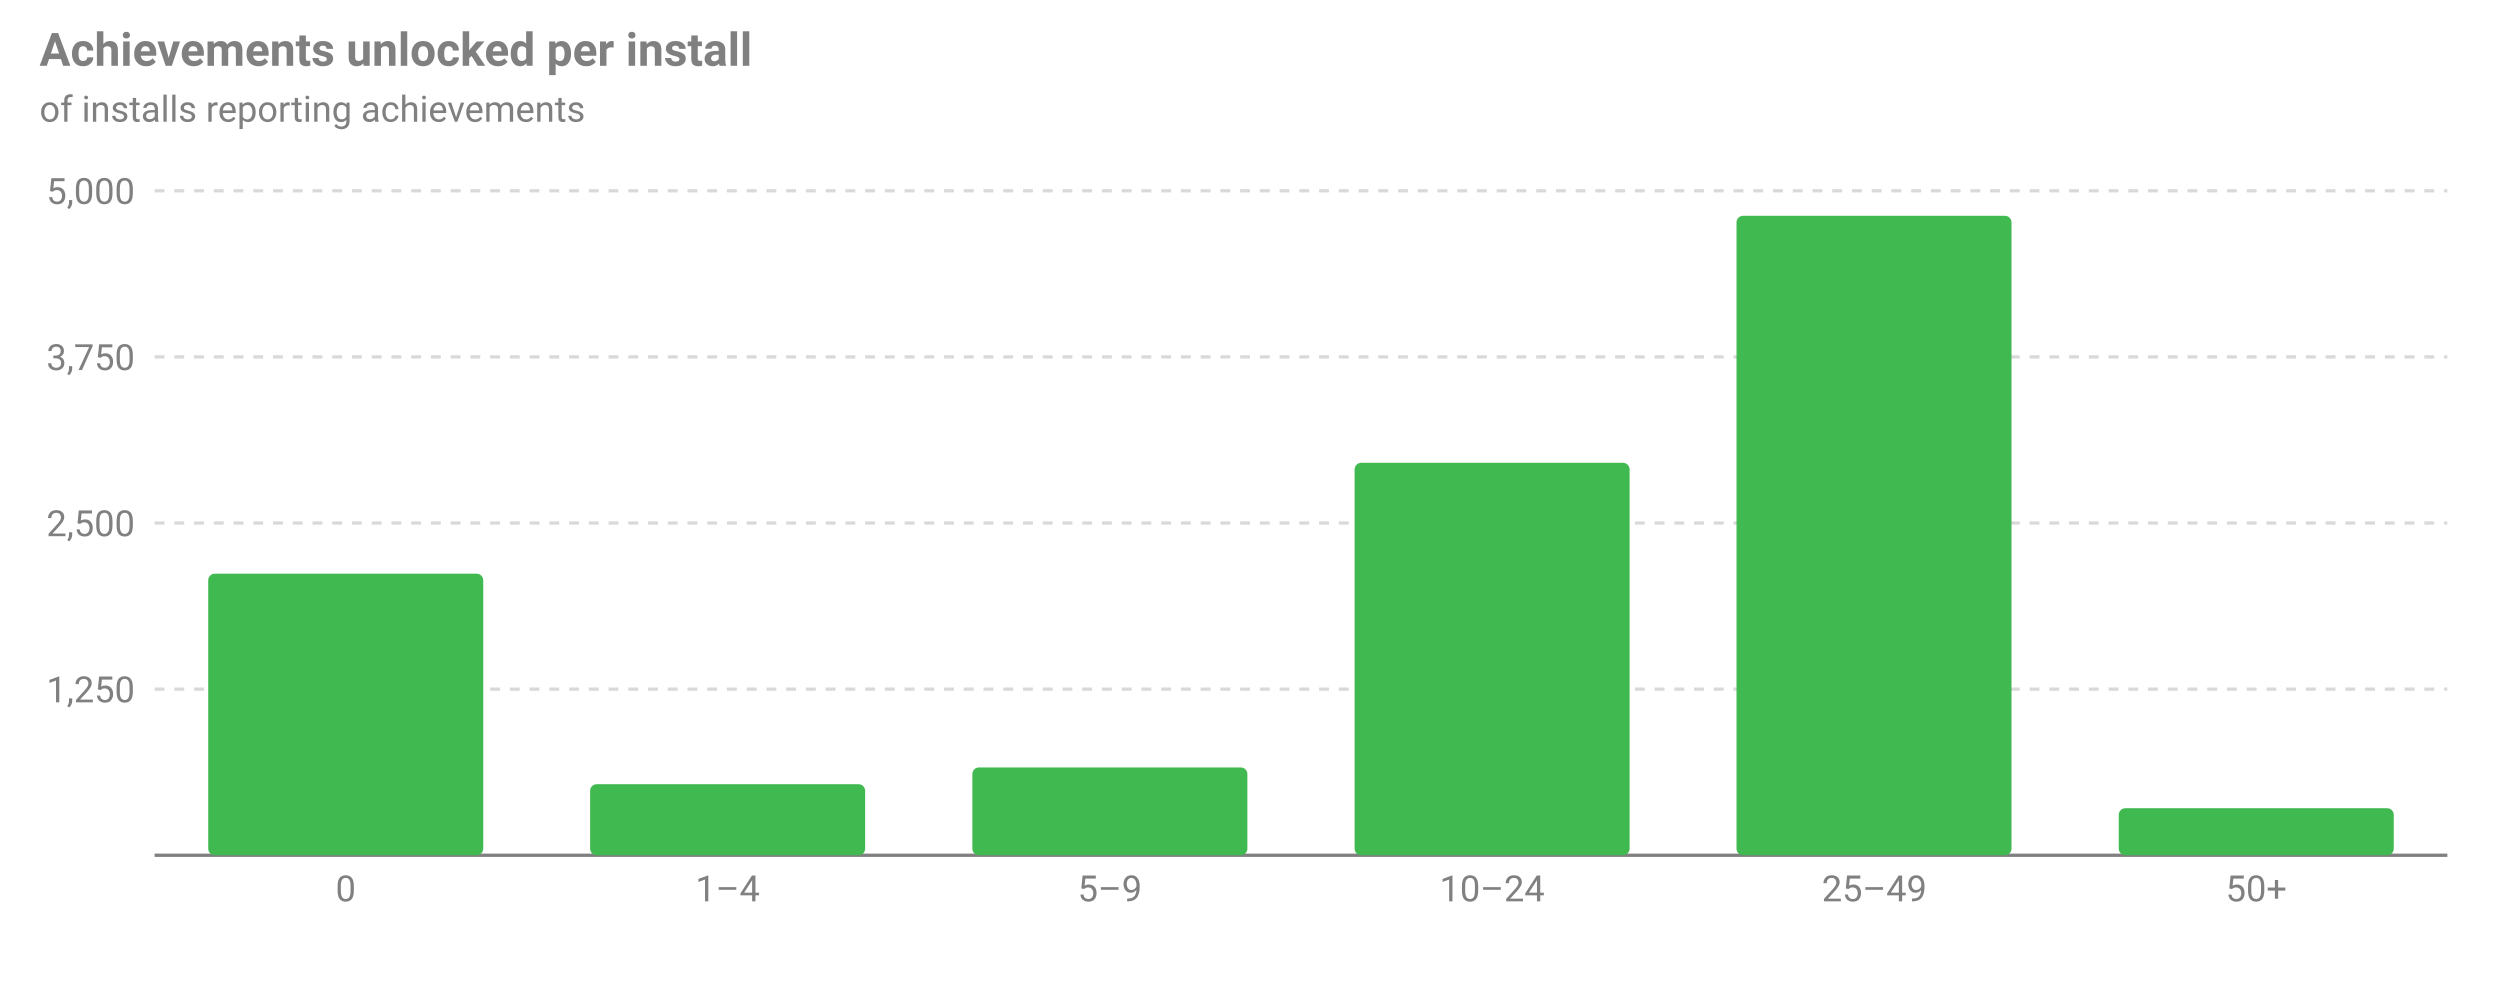
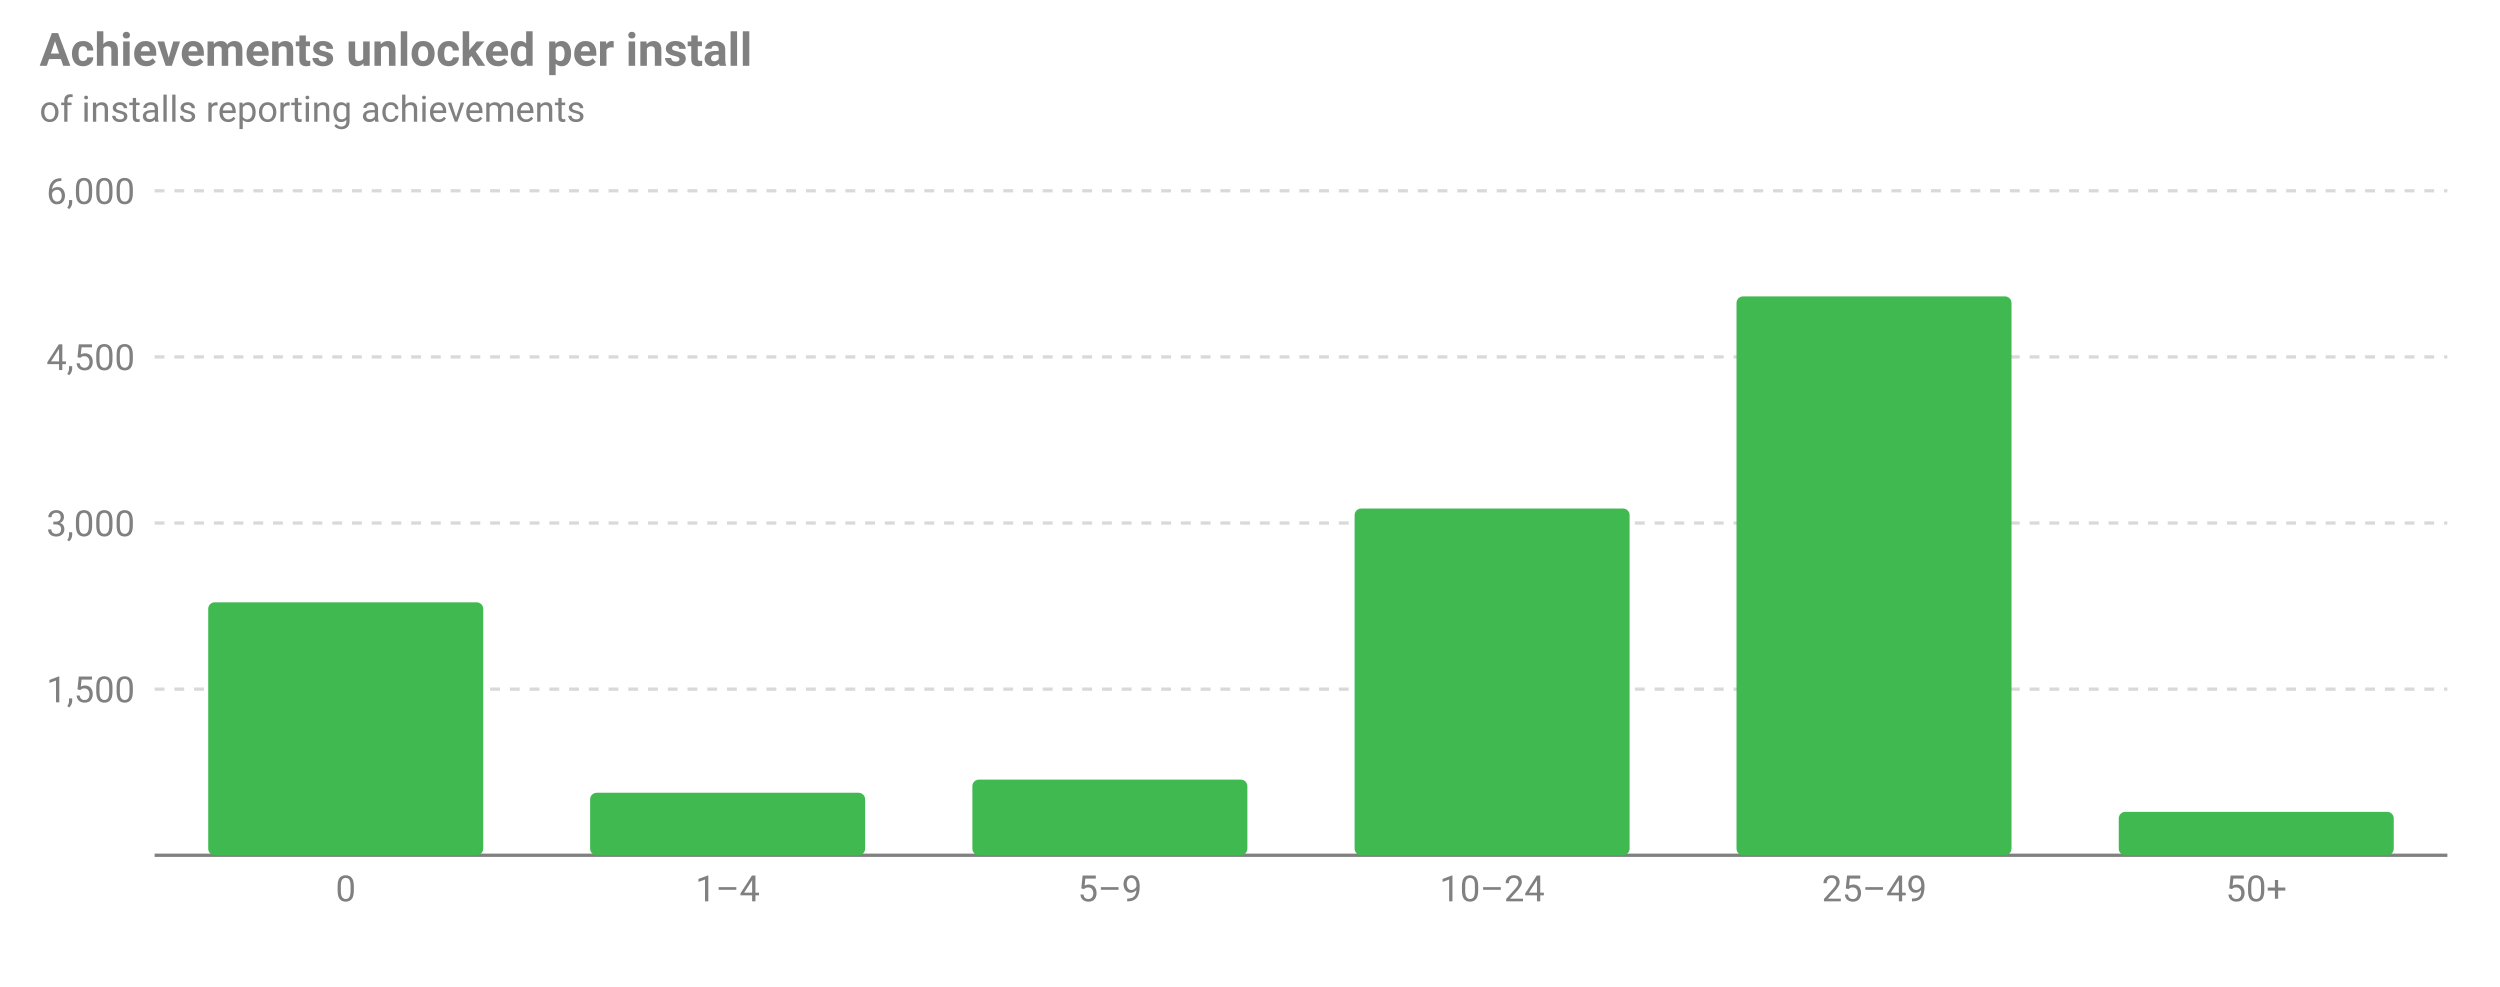
<svg xmlns="http://www.w3.org/2000/svg" width="760" height="300" viewBox="0 0 760 300" role="img" aria-label="Achievements unlocked per install">
  <style>
  text{font-family:-apple-system,BlinkMacSystemFont,'Segoe UI',Roboto,Helvetica,Arial,sans-serif}
  .grid{stroke:#808080;stroke-opacity:.3;stroke-width:1}
  .axis{stroke:#808080;stroke-width:1}
  .lbl{fill:#808080;font-size:12px}
  .val{fill:#808080;font-size:12px;font-weight:600}
  .title{fill:#808080;font-size:14px;font-weight:700}
  .sub{fill:#808080;font-size:11px}
  .gap{fill:#808080;opacity:.12}
  .gaplbl{fill:#808080;font-size:10px;opacity:.85}
  .ico{fill:#808080}
  .t1{fill:#e3b341}
  .t2{fill:#d29922}
  .t3{fill:#b7860b}
  .t4{fill:#946f0f}
</style>
  <text x="12" y="20" class="title">Achievements unlocked per install</text>
  <text x="12" y="37" class="sub">of installs reporting achievements</text>
  <line x1="47" y1="260" x2="744" y2="260" class="axis" />
  <line x1="47" y1="209.5" x2="744" y2="209.5" class="grid" stroke-dasharray="3 3" />
-   <text x="41" y="213.5" class="sub" text-anchor="end">1,250</text>
+   <text x="41" y="213.5" class="sub" text-anchor="end">1,500</text>
  <line x1="47" y1="159.0" x2="744" y2="159.0" class="grid" stroke-dasharray="3 3" />
-   <text x="41" y="163.0" class="sub" text-anchor="end">2,500</text>
+   <text x="41" y="163.0" class="sub" text-anchor="end">3,000</text>
  <line x1="47" y1="108.5" x2="744" y2="108.5" class="grid" stroke-dasharray="3 3" />
-   <text x="41" y="112.5" class="sub" text-anchor="end">3,750</text>
+   <text x="41" y="112.5" class="sub" text-anchor="end">4,500</text>
  <line x1="47" y1="58.0" x2="744" y2="58.0" class="grid" stroke-dasharray="3 3" />
-   <text x="41" y="62.0" class="sub" text-anchor="end">5,000</text>
-   <rect x="63.3" y="174.4" width="83.6" height="85.6" rx="2" fill="#3fb950" data-tip="0: 19% (2,118)" />
+   <text x="41" y="62.0" class="sub" text-anchor="end">6,000</text>
+   <rect x="63.3" y="183.1" width="83.6" height="76.9" rx="2" fill="#3fb950" data-tip="0: 19% (2,285)" />
  <text x="105.1" y="274" class="sub" text-anchor="middle">0</text>
-   <rect x="179.4" y="238.4" width="83.6" height="21.6" rx="2" fill="#3fb950" data-tip="1–4: 5% (534)" />
+   <rect x="179.4" y="241.0" width="83.6" height="19.0" rx="2" fill="#3fb950" data-tip="1–4: 5% (565)" />
  <text x="221.2" y="274" class="sub" text-anchor="middle">1–4</text>
-   <rect x="295.6" y="233.3" width="83.6" height="26.7" rx="2" fill="#3fb950" data-tip="5–9: 6% (661)" />
+   <rect x="295.6" y="237.0" width="83.6" height="23.0" rx="2" fill="#3fb950" data-tip="5–9: 6% (682)" />
  <text x="337.4" y="274" class="sub" text-anchor="middle">5–9</text>
-   <rect x="411.8" y="140.7" width="83.6" height="119.3" rx="2" fill="#3fb950" data-tip="10–24: 26% (2,952)" />
+   <rect x="411.8" y="154.6" width="83.6" height="105.4" rx="2" fill="#3fb950" data-tip="10–24: 26% (3,132)" />
  <text x="453.6" y="274" class="sub" text-anchor="middle">10–24</text>
-   <rect x="527.9" y="65.6" width="83.6" height="194.4" rx="2" fill="#3fb950" data-tip="25–49: 42% (4,813)" />
+   <rect x="527.9" y="90.1" width="83.6" height="169.9" rx="2" fill="#3fb950" data-tip="25–49: 42% (5,048)" />
  <text x="569.8" y="274" class="sub" text-anchor="middle">25–49</text>
-   <rect x="644.1" y="245.7" width="83.6" height="14.3" rx="2" fill="#3fb950" data-tip="50+: 3% (353)" />
+   <rect x="644.1" y="246.8" width="83.6" height="13.2" rx="2" fill="#3fb950" data-tip="50+: 3% (392)" />
  <text x="685.9" y="274" class="sub" text-anchor="middle">50+</text>
</svg>
